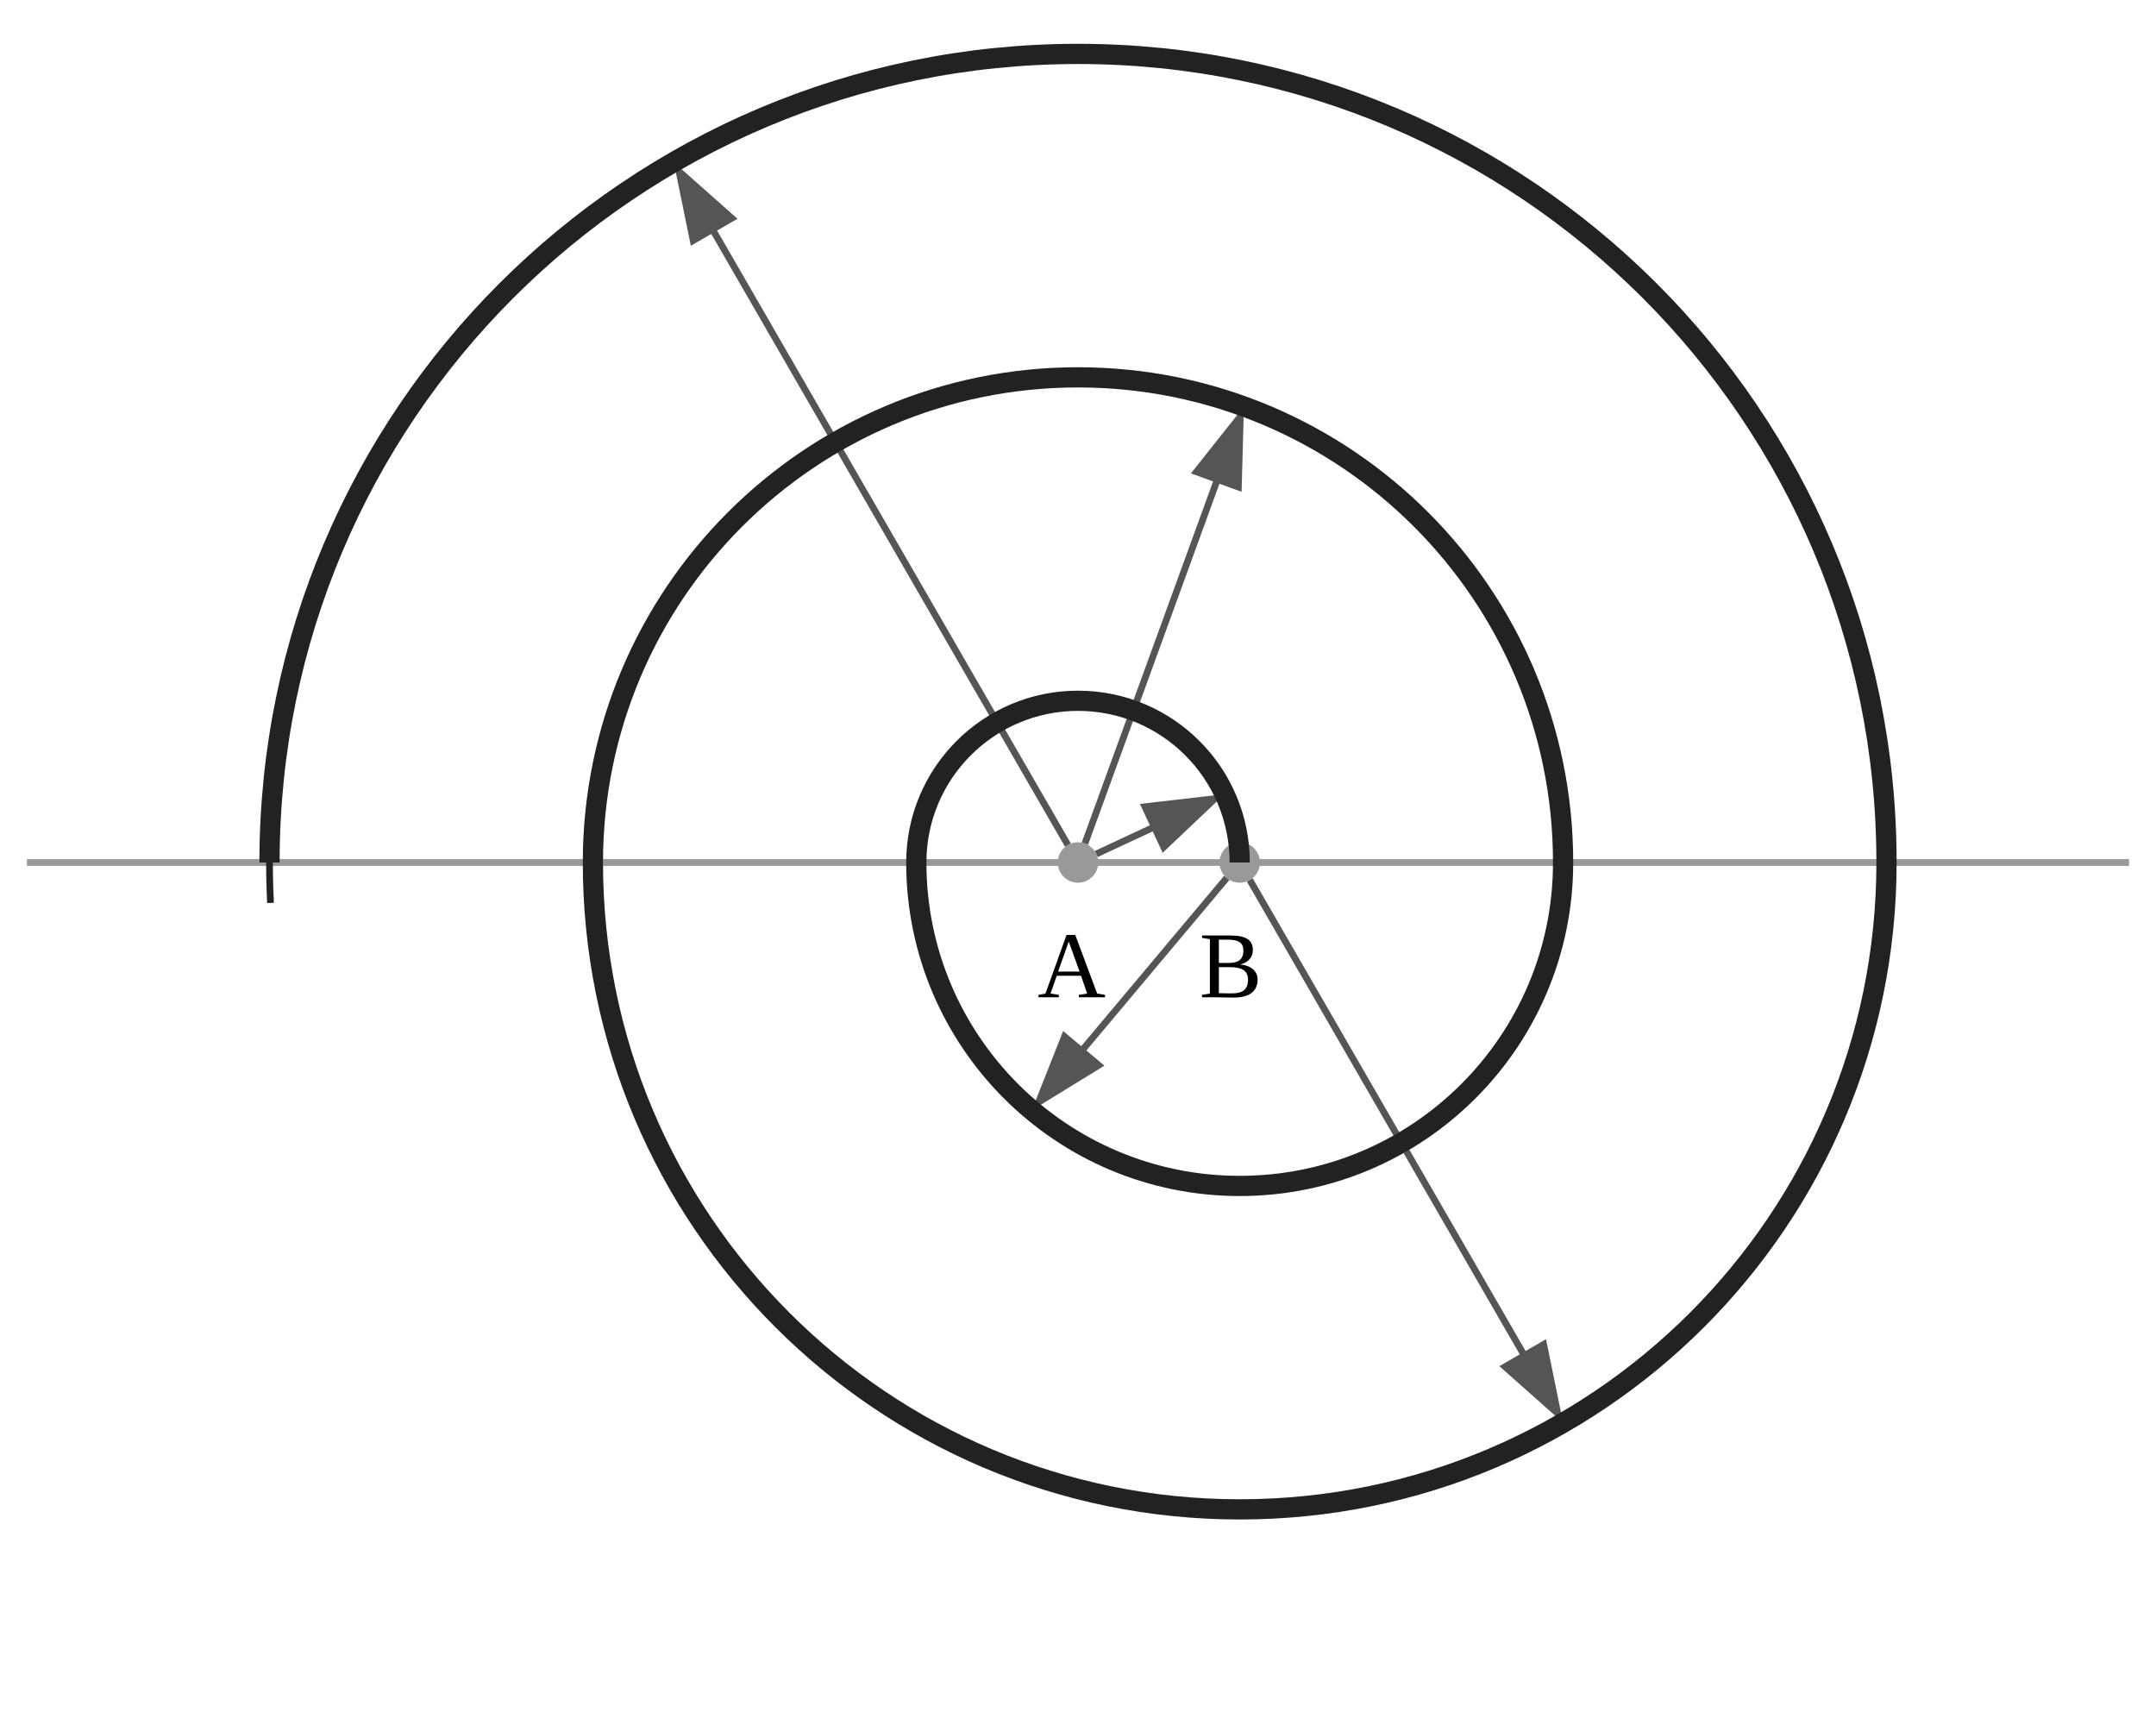
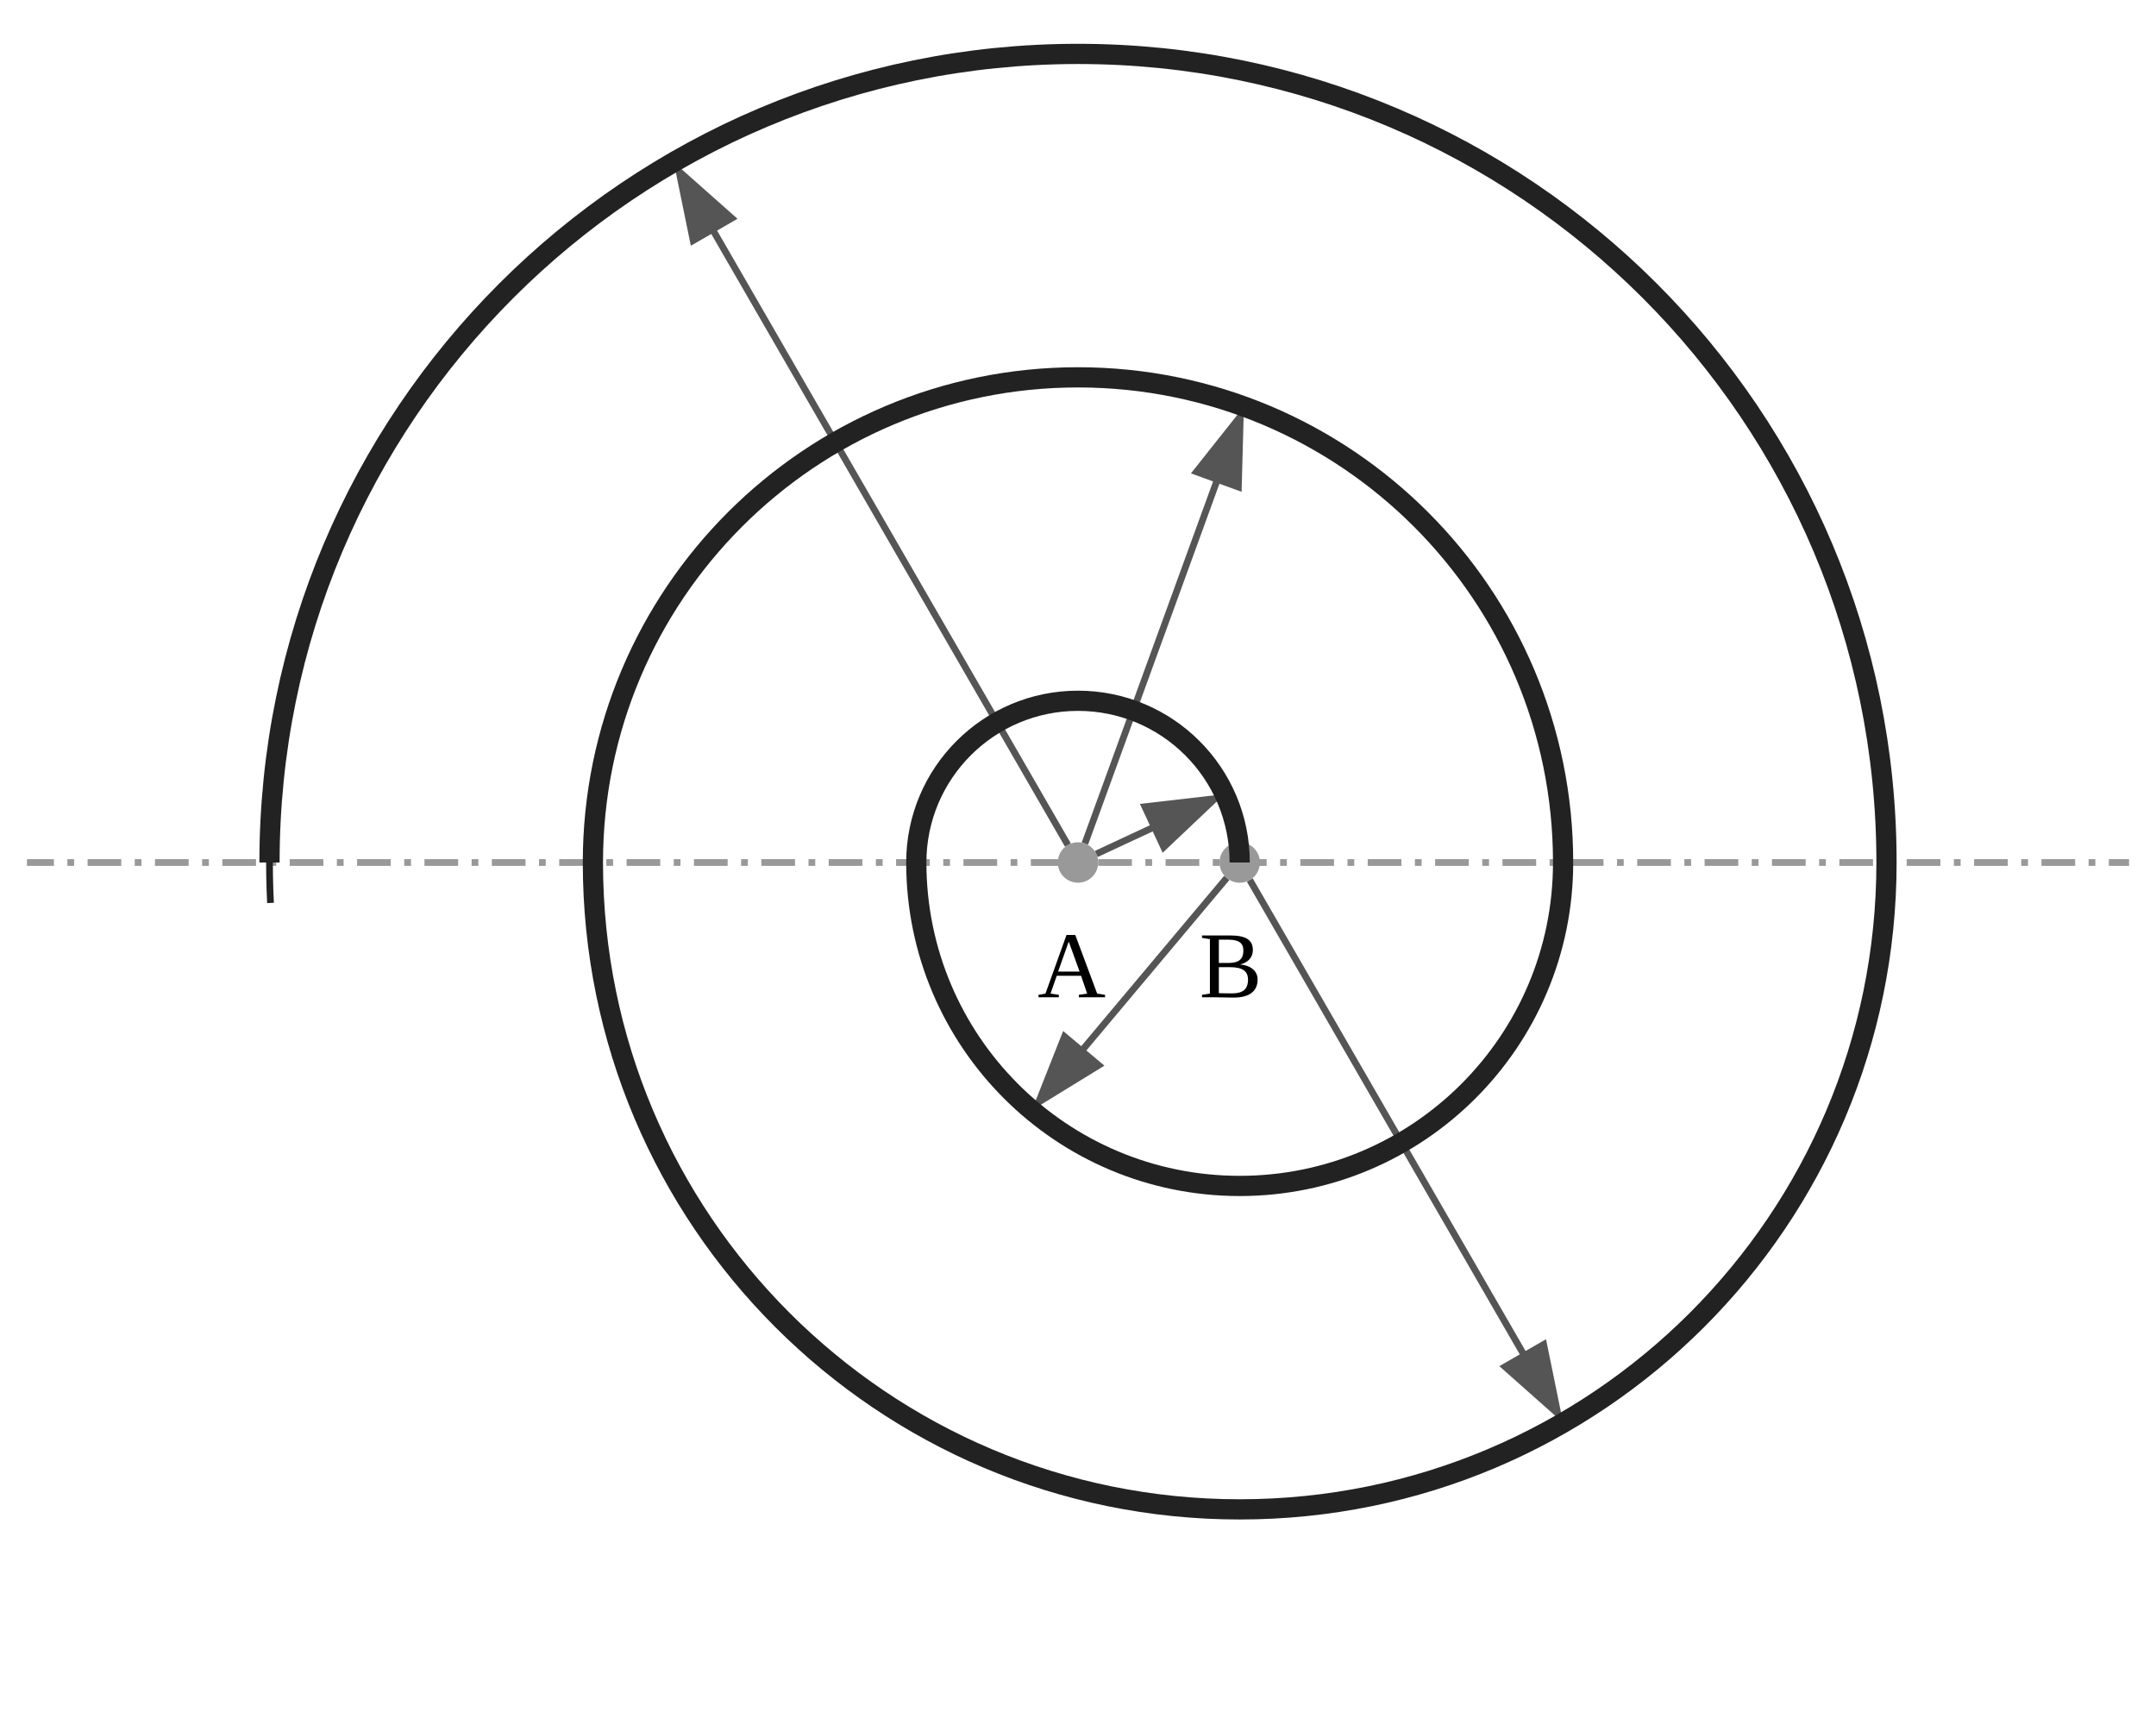
<svg xmlns="http://www.w3.org/2000/svg" width="320" height="256" viewBox="0 0 320 256">
  <style type="text/css">
  
  .eyes { fill: #999; stroke: none; }
  #baseline, .helpline { fill: none; stroke-width: 1px; stroke: #999; }
  .radii { fill: none; stroke-width: 1px; stroke: #555; }
  .arrowhead { fill: #555; stroke: none; }
  .constructor { fill: none; stroke-width: 1px; stroke: #222; }
  .spiral-line, .result { fill: none; stroke-width: 3px; stroke: #222; }
  text { color: #222; font-size: 14px;}
  
 </style>
  <circle class="eyes" cx="160" cy="128" r="3" />
  <text x="154" y="148">A</text>
  <circle class="eyes" cx="184" cy="128" r="3" />
  <text x="178" y="148">B</text>
-   <line id="baseline" x1="4" y1="128" x2="316" y2="128" />
+   <line id="baseline" x1="4" y1="128" x2="316" y2="128" stroke-dasharray="5 2 1 2" stroke-dashoffset="1" />
  <g id="arc-5">
    <path class="constructor" d="M 280 128 A 120 120 180 1 0 40.15 134" />
    <g transform="rotate(60, 160, 128)">
      <line class="radii" x1="157" y1="128" x2="43" y2="128" />
      <polygon class="arrowhead" points="40,128, 52,124 52,132" />
    </g>
  </g>
  <g id="arc-4">
    <path class="constructor" d="M 88 128 A 96 96 180 1 0 280 128" />
    <g transform="rotate(60, 184, 128)">
      <line class="radii" x1="187" y1="128" x2="277" y2="128" />
      <polygon class="arrowhead" points="280,128, 268,124 268,132" />
    </g>
  </g>
  <g id="arc-3">
    <path class="constructor" d="M 232 128 A 72 72 180 1 0 88 128" />
    <g transform="rotate(110, 160, 128)">
      <line class="radii" x1="157" y1="128" x2="91" y2="128" />
      <polygon class="arrowhead" points="88,128, 100,124 100,132" />
    </g>
  </g>
  <g id="arc-2">
    <path class="constructor" d="M 136 128 A 48 48 180 1 0 232 128" />
    <g transform="rotate(130, 184, 128)">
      <line class="radii" x1="187" y1="128" x2="229" y2="128" />
      <polygon class="arrowhead" points="232,128, 220,124 220,132" />
    </g>
  </g>
  <g id="arc-1">
    <path class="constructor" d="M 184 128 A 24 24 180 1 0 136 128" />
    <g transform="rotate(155, 160, 128)">
      <line class="radii" x1="157" y1="128" x2="139" y2="128" />
      <polygon class="arrowhead" points="136,128, 148,124 148,132" />
    </g>
  </g>
  <g id="figure">
    <path class="result" d="M 184 128 A 24 24 180 1 0 136 128 A 48 48 180 1 0 232 128 A 72 72 180 1 0 88 128 A 96 96 180 1 0 280 128 A 120 120 180 1 0 40 128" />
  </g>
</svg>
